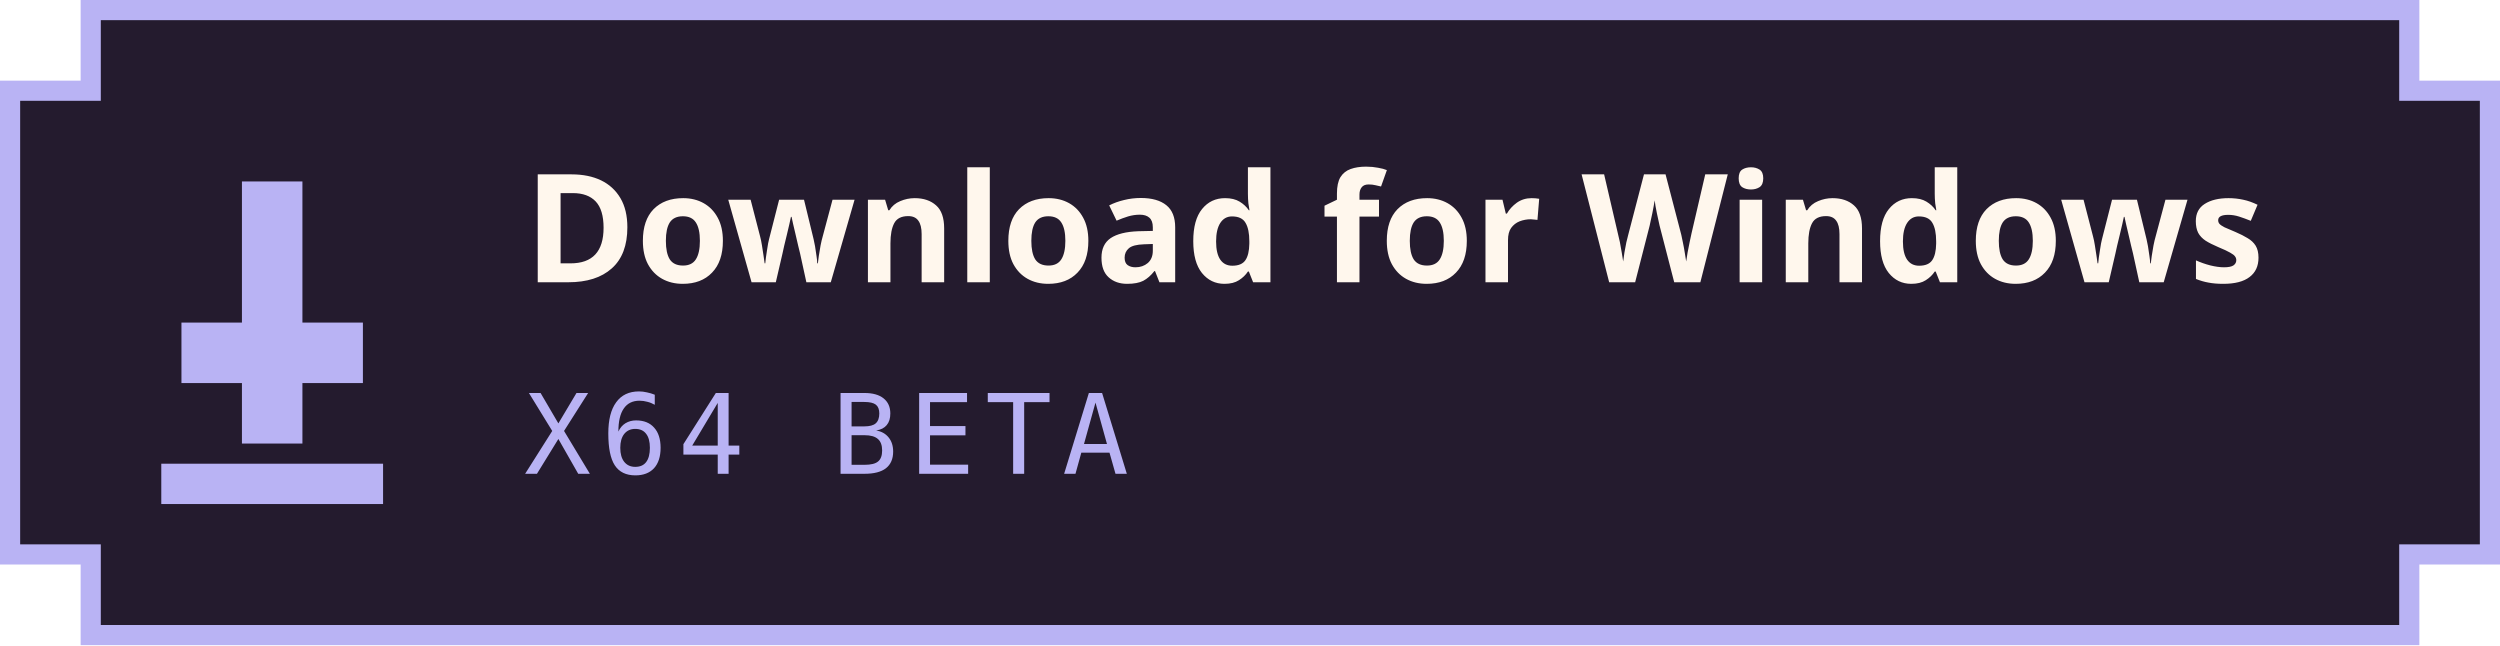
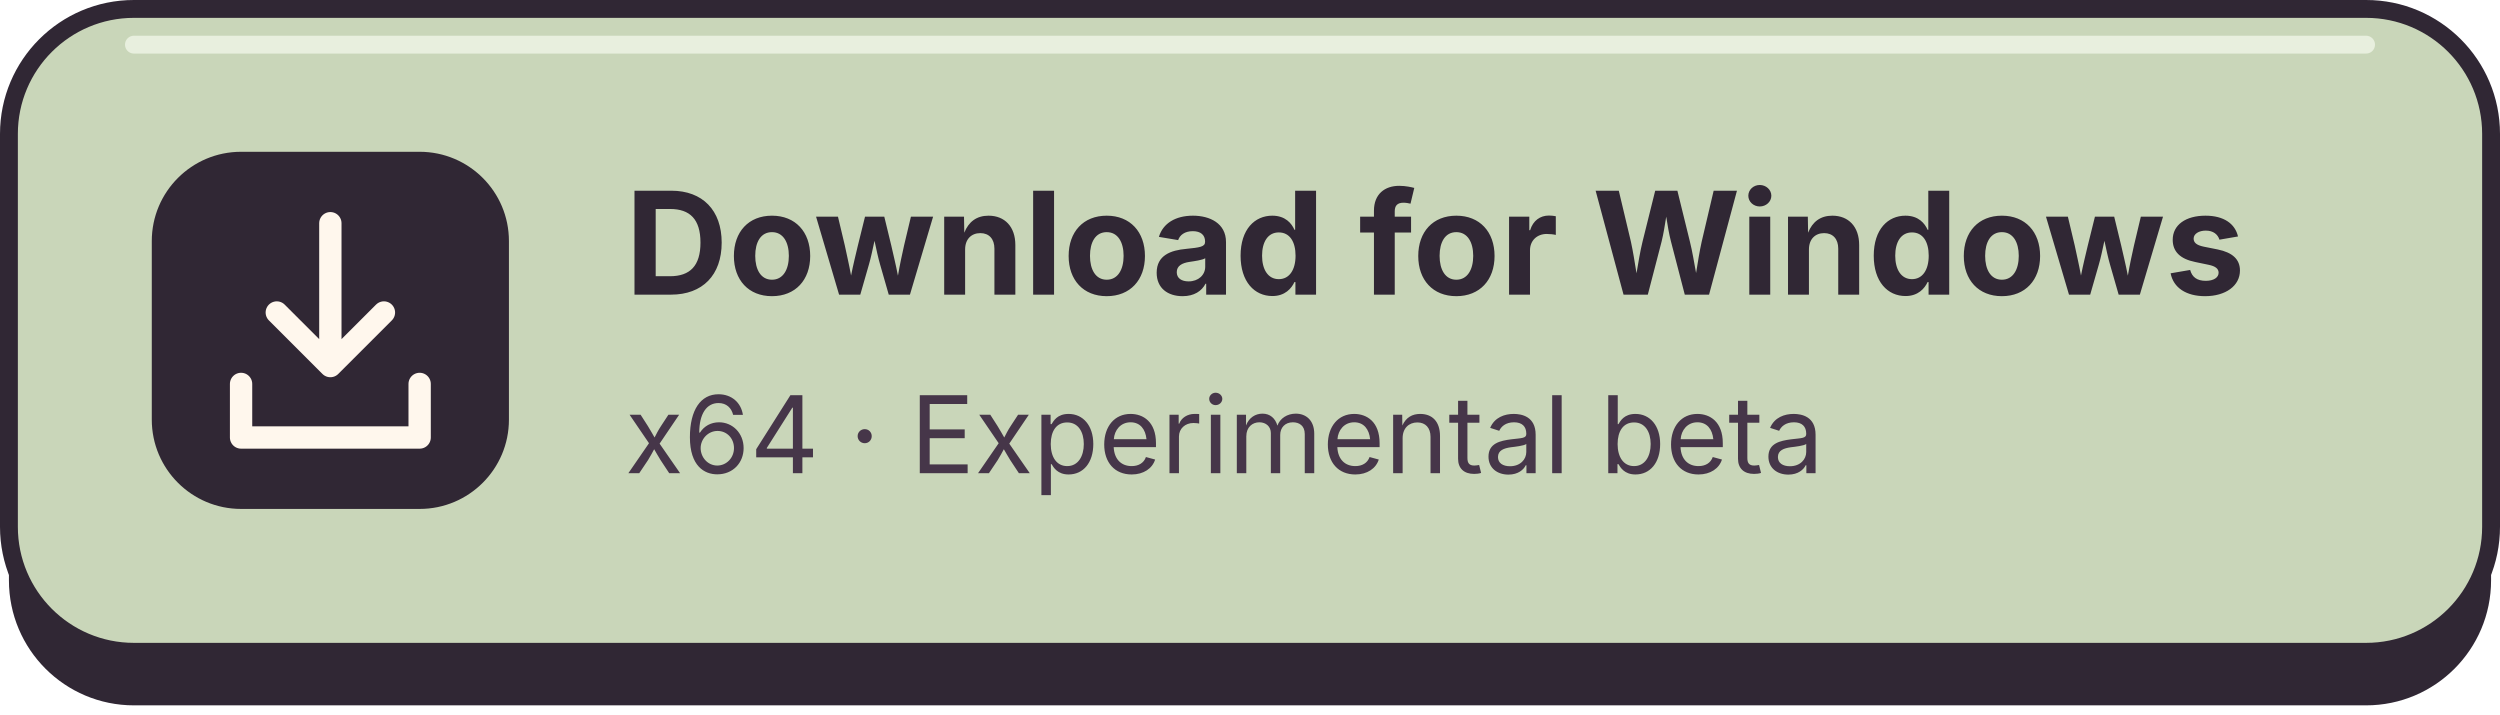
- <svg xmlns="http://www.w3.org/2000/svg" width="248" height="64" viewBox="0 0 248 64" role="img" aria-label="Download for Windows: X64 BETA">
-   <path d="M8 0H240V8H248V56H240V64H8V56H0V8H8Z" fill="#b9b3f4" />
-   <path d="M10 2H238V10H246V54H238V62H10V54H2V10H10Z" fill="#241b2e" />
-   <path d="M24 18H30V32H36V38H30V44H24V38H18V32H24ZM16 46H38V50H16Z" fill="#b9b3f4" />
-   <text x="52" y="28" fill="#fff7ed" font-family="Verdana, sans-serif" font-size="15" font-weight="bold">Download for Windows</text>
-   <text x="52" y="47" fill="#b9b3f4" font-family="monospace" font-size="11" letter-spacing="1">X64 BETA</text>
+ <svg xmlns="http://www.w3.org/2000/svg" width="280" height="80" viewBox="0 0 280 80" role="img" aria-labelledby="title desc">
+   <rect x="1" y="5" width="278" height="74" rx="14" fill="#302734" />
+   <rect x="1" y="1" width="278" height="72" rx="14" fill="#c9d6b9" stroke="#302734" stroke-width="2" />
+   <path d="M15 5H265" stroke="#e8efde" stroke-width="2" stroke-linecap="round" />
+   <rect x="17" y="17" width="40" height="40" rx="10" fill="#302734" />
+   <path d="M37 25V41M31 35L37 41L43 35M27 43V49H47V43" fill="none" stroke="#fff7ed" stroke-width="2.5" stroke-linecap="round" stroke-linejoin="round" />
+   <text x="70" y="33" fill="#302734" font-family="-apple-system, BlinkMacSystemFont, 'Segoe UI', sans-serif" font-size="16" font-weight="700">Download for Windows</text>
+   <text x="70" y="53" fill="#463649" font-family="-apple-system, BlinkMacSystemFont, 'Segoe UI', sans-serif" font-size="12">x64 · Experimental beta</text>
</svg>
